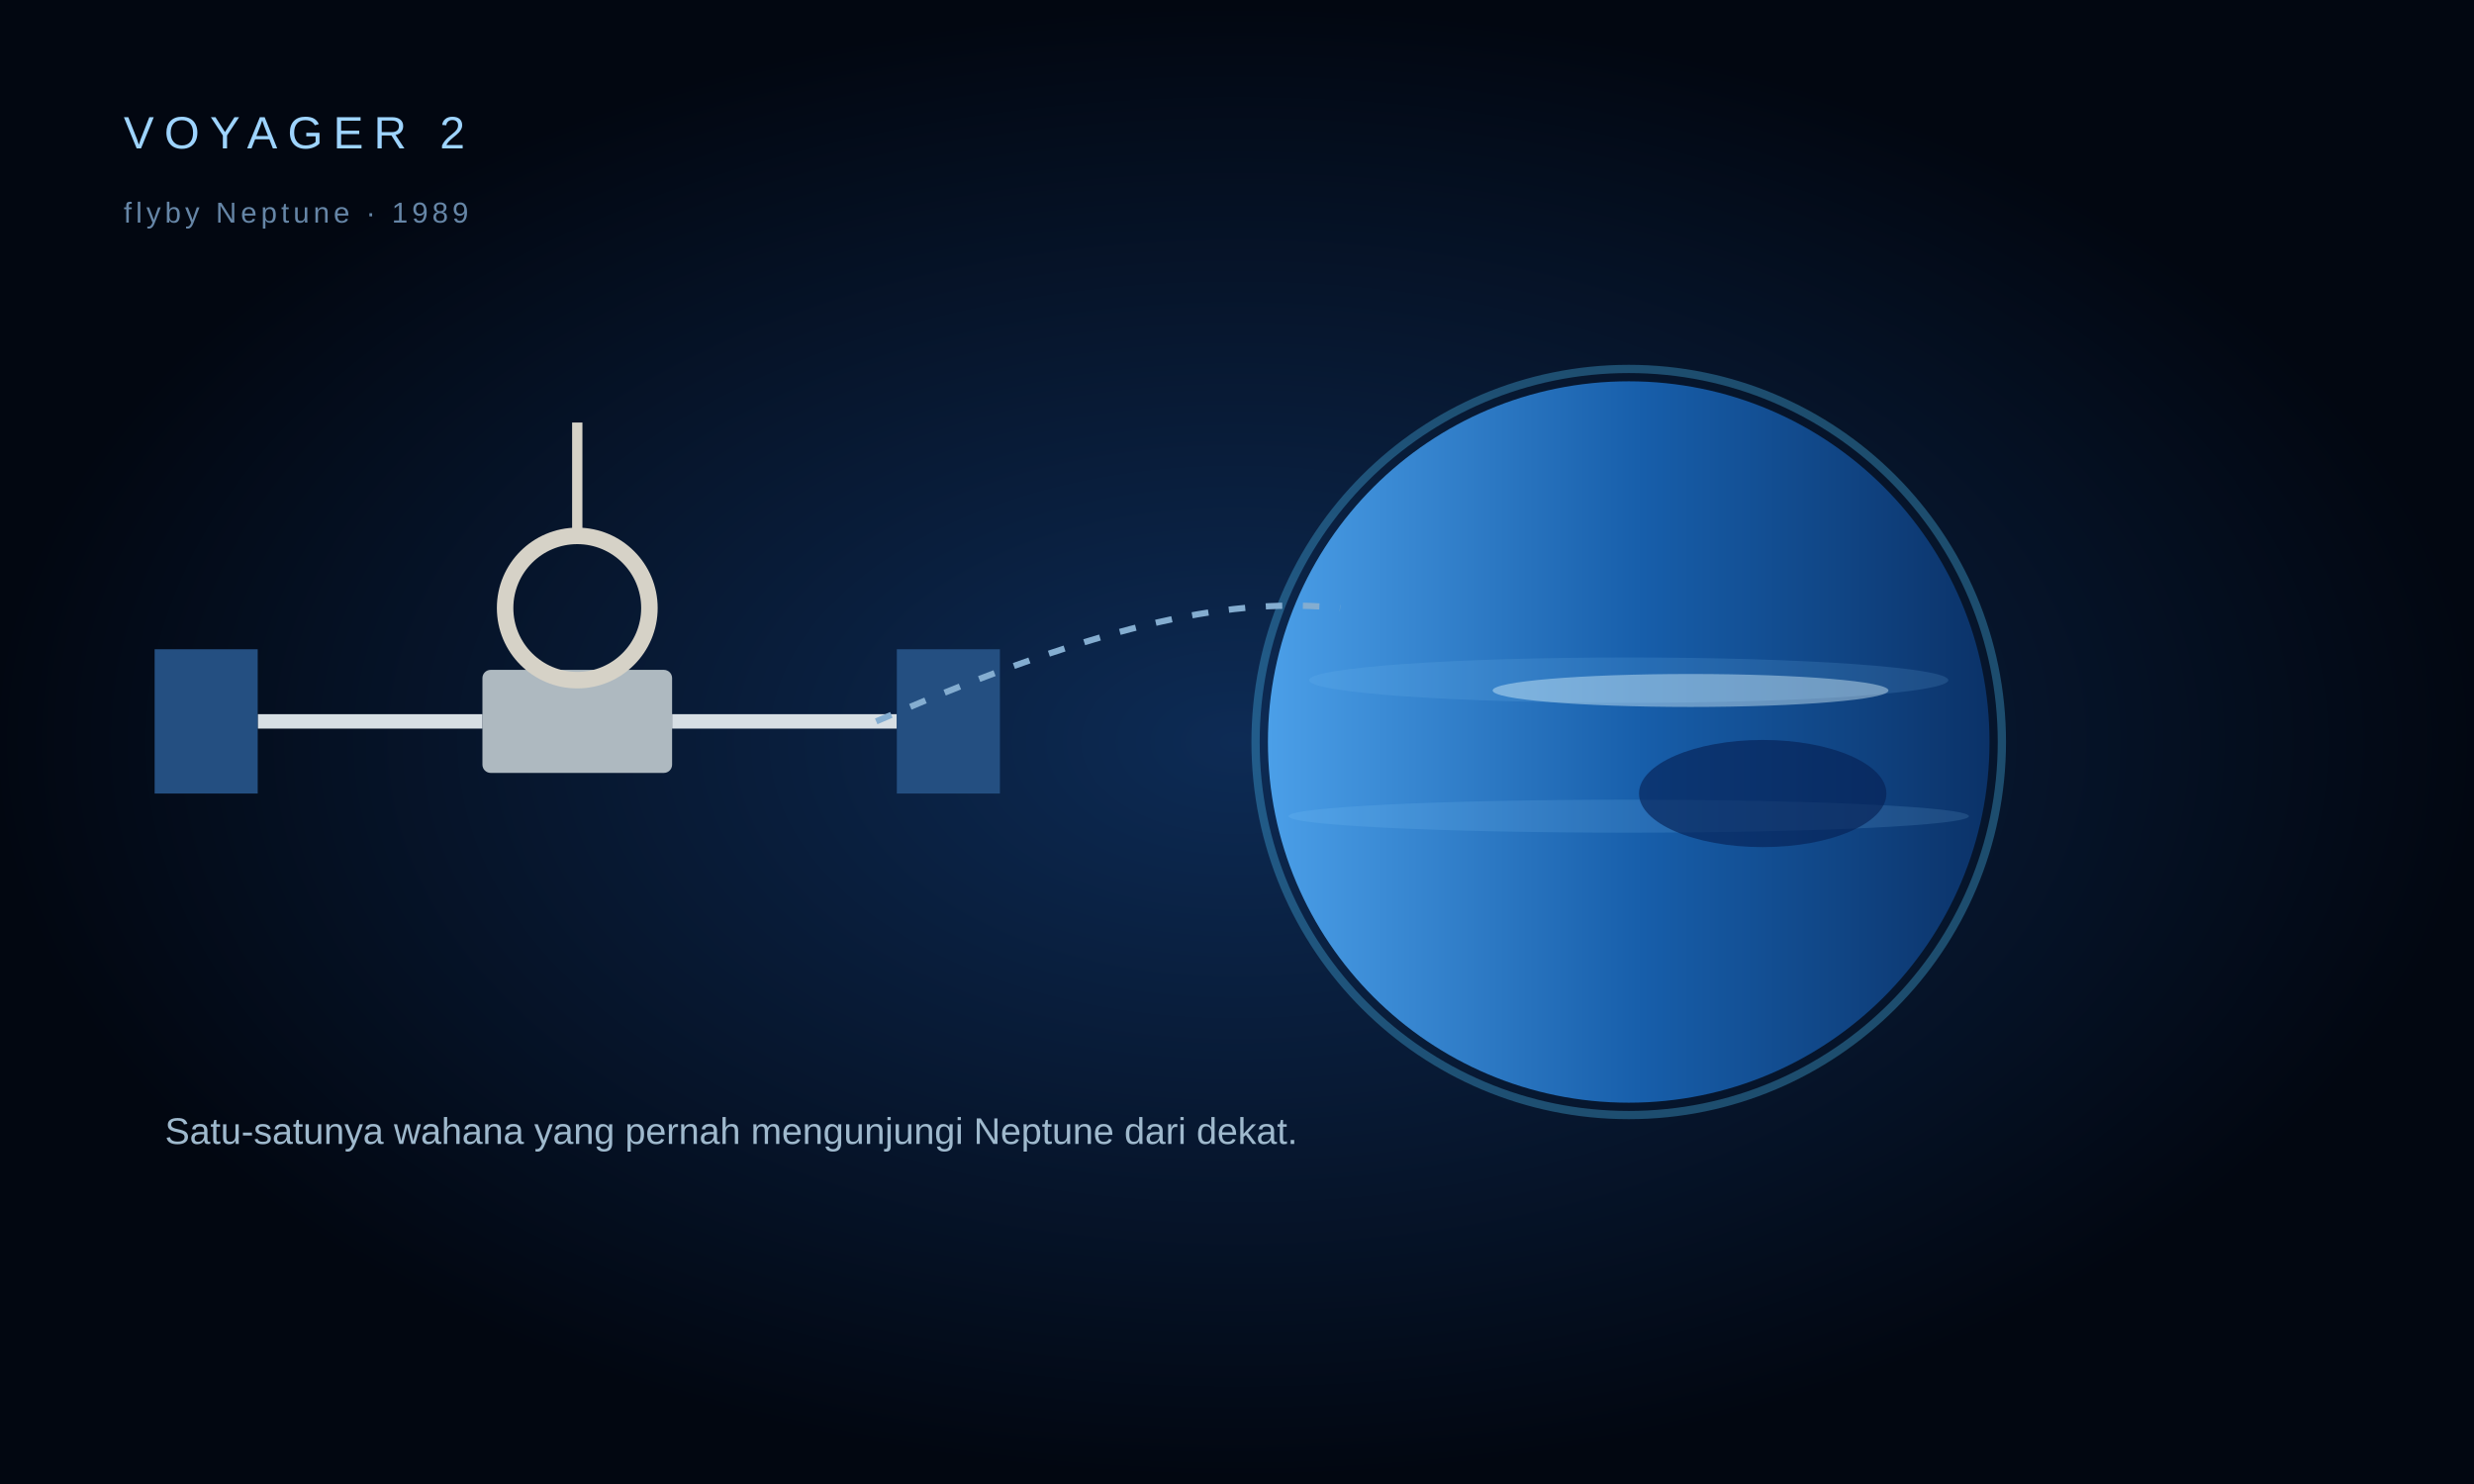
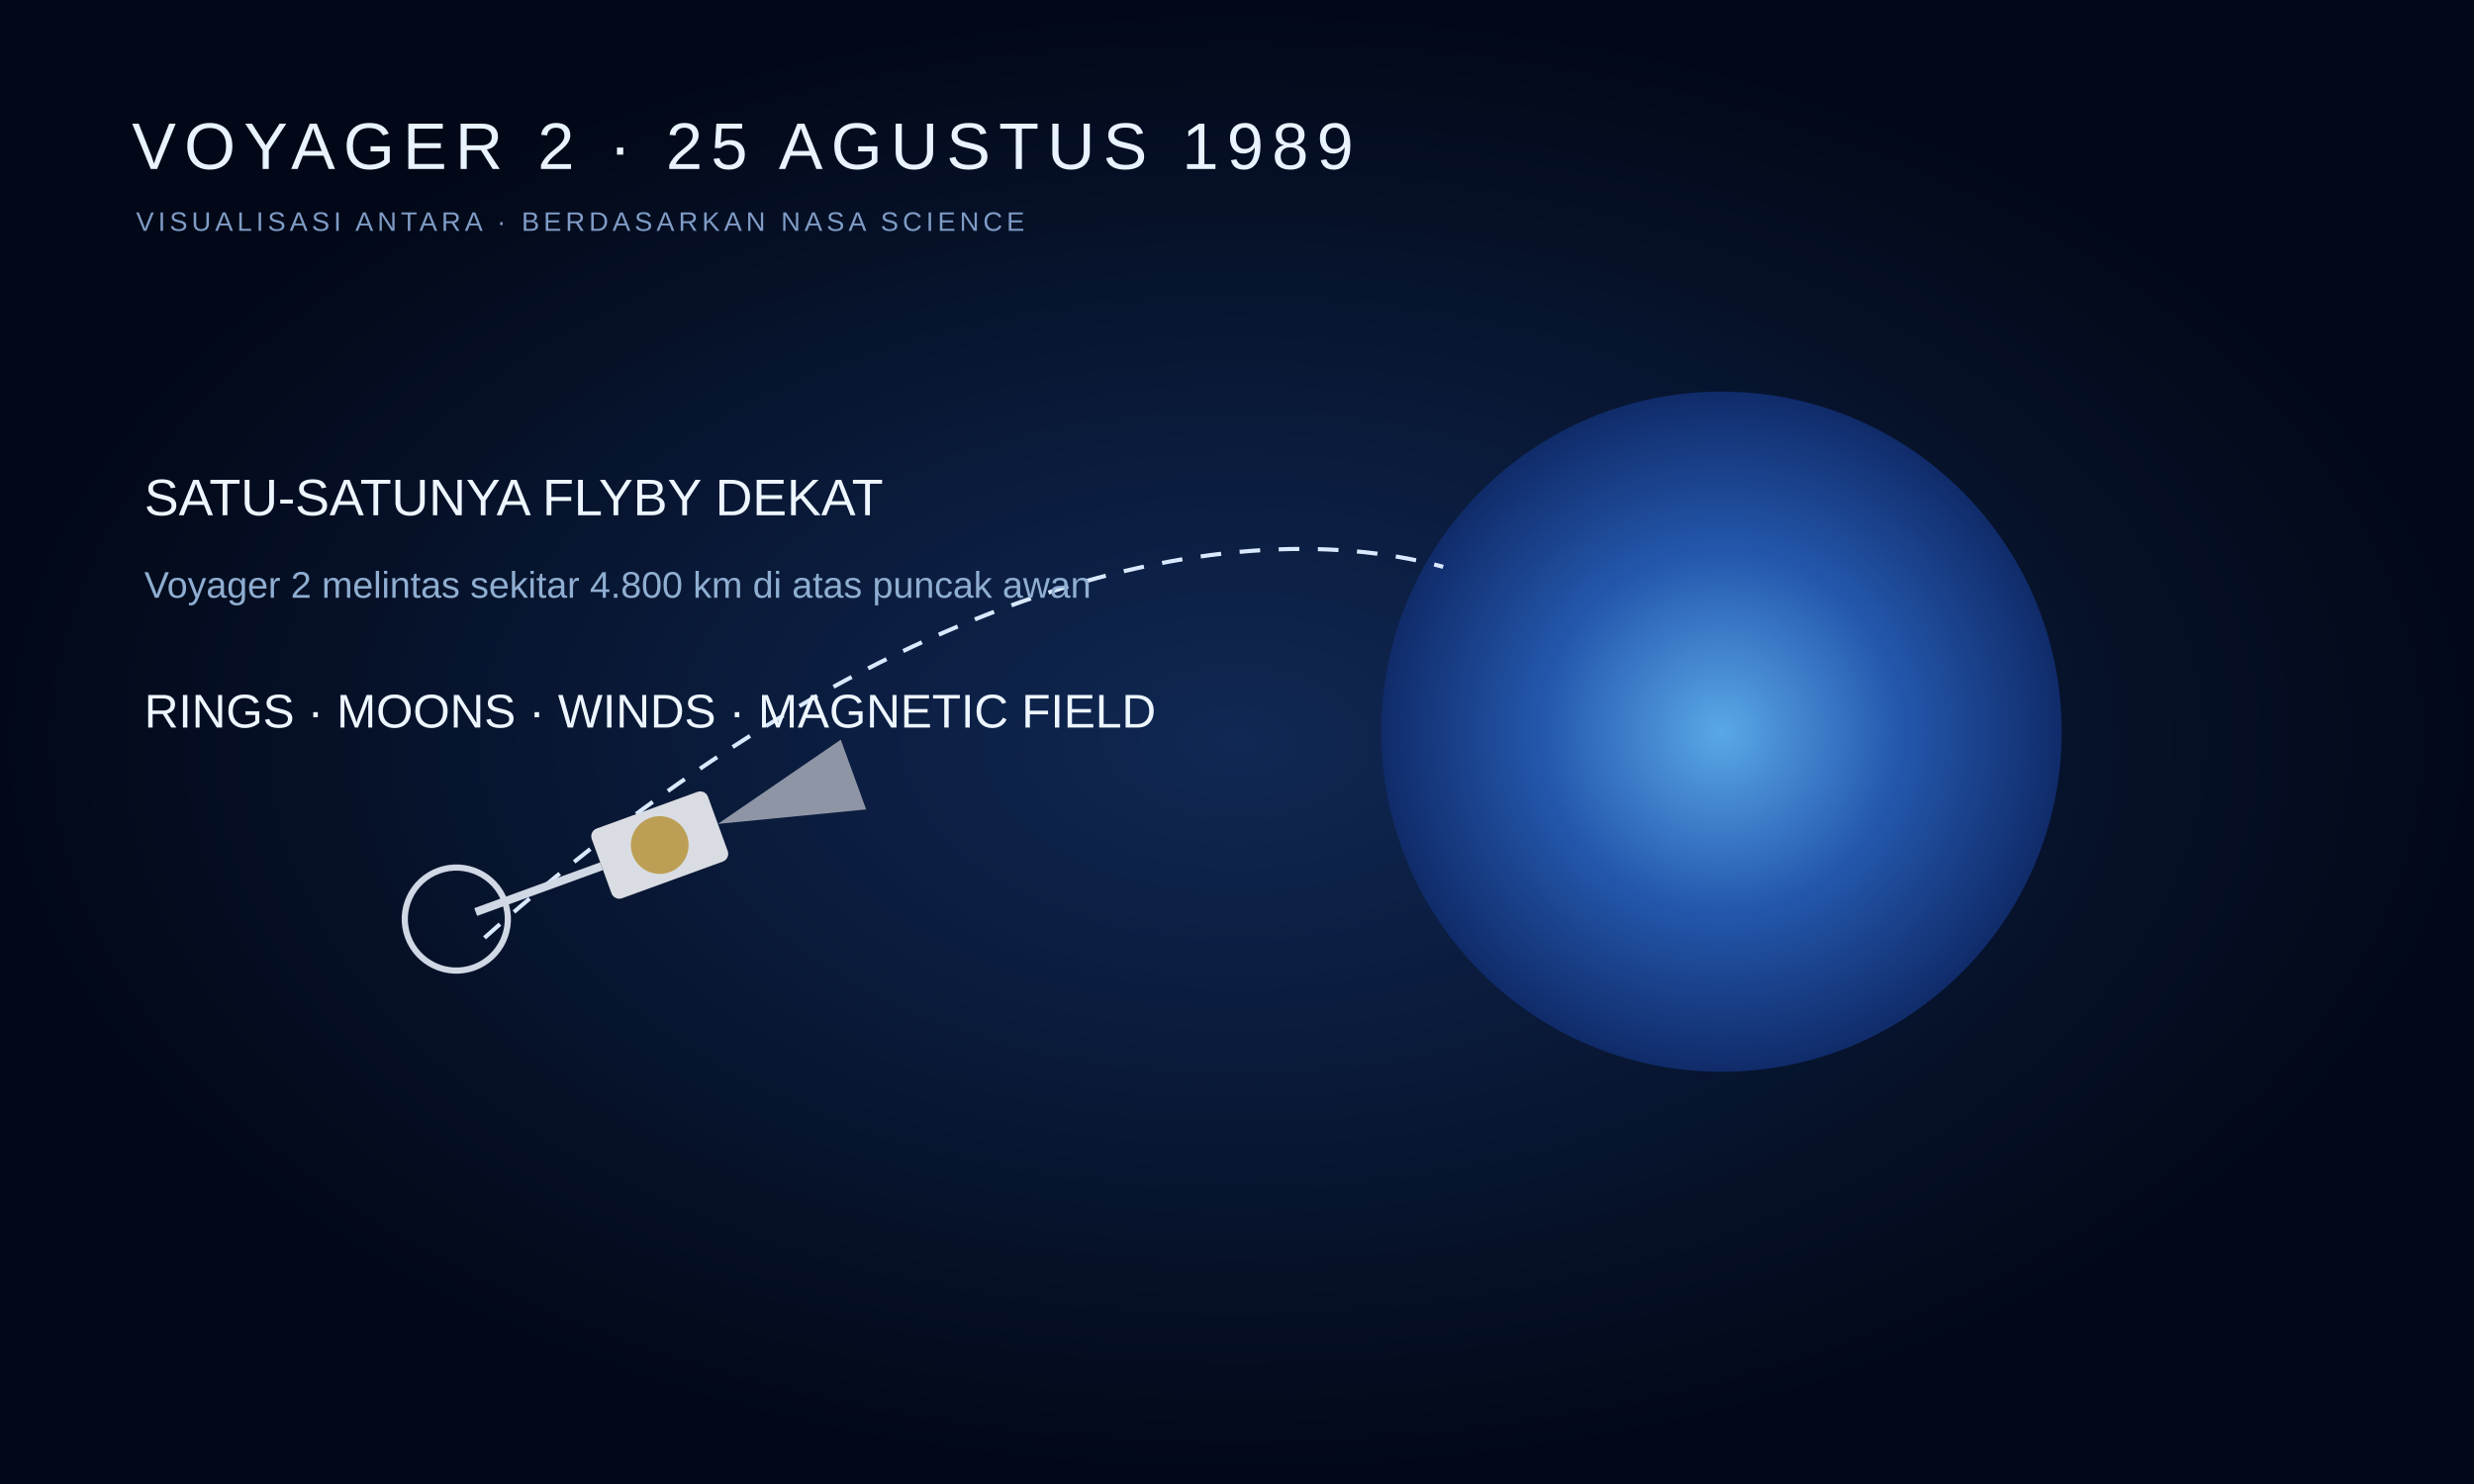
- <svg xmlns="http://www.w3.org/2000/svg" viewBox="0 0 1200 720" role="img" aria-label="Voyager 2">
+ <svg xmlns="http://www.w3.org/2000/svg" viewBox="0 0 1200 720">
  <defs>
    <radialGradient id="bg">
-       <stop offset="0" stop-color="#0d2b55" />
-       <stop offset="1" stop-color="#020711" />
+       <stop stop-color="#102854" />
+       <stop offset="1" stop-color="#020817" />
    </radialGradient>
-     <linearGradient id="blue">
-       <stop stop-color="#4b9fe8" />
-       <stop offset=".52" stop-color="#175eaa" />
-       <stop offset="1" stop-color="#0b3268" />
-     </linearGradient>
-     <filter id="glow">
-       <feGaussianBlur stdDeviation="10" />
+     <radialGradient id="n">
+       <stop stop-color="#5aa8e8" />
+       <stop offset=".52" stop-color="#2458ad" />
+       <stop offset="1" stop-color="#102b69" />
+     </radialGradient>
+     <filter id="g">
+       <feGaussianBlur stdDeviation="7" />
    </filter>
  </defs>
  <rect width="1200" height="720" fill="url(#bg)" />
-   <text x="60" y="72" fill="#9ed4ff" font-size="22" font-family="Arial" letter-spacing="5">VOYAGER 2</text>
-   <text x="60" y="108" fill="#6686a7" font-size="14" font-family="Arial" letter-spacing="2">flyby Neptune · 1989</text>
-   <circle cx="790" cy="360" r="175" fill="url(#blue)" />
-   <ellipse cx="790" cy="330" rx="155" ry="11" fill="#7bc1f0" opacity=".16" />
-   <ellipse cx="790" cy="396" rx="165" ry="8" fill="#8fd6ff" opacity=".14" />
-   <ellipse cx="855" cy="385" rx="60" ry="26" fill="#051f52" opacity=".62" />
-   <ellipse cx="820" cy="335" rx="96" ry="8" fill="#dff8ff" opacity=".42" />
-   <circle cx="790" cy="360" r="181" fill="none" stroke="#4fc5ff" stroke-opacity=".32" stroke-width="4" />
-   <g transform="translate(280 350)">
-     <rect x="-46" y="-25" width="92" height="50" rx="4" fill="#aeb9c0" />
-     <path d="M-46 0H-155M46 0H155" stroke="#d7dfe4" stroke-width="7" />
-     <rect x="-205" y="-35" width="50" height="70" fill="#244f81" />
-     <rect x="155" y="-35" width="50" height="70" fill="#244f81" />
-     <circle cx="0" cy="-55" r="35" fill="none" stroke="#d6d2c7" stroke-width="8" />
-     <path d="M0-90V-145" stroke="#d6d2c7" stroke-width="5" />
+   <text x="64" y="82" fill="#e8f3ff" font-family="Arial" font-size="32" letter-spacing="4">VOYAGER 2 · 25 AGUSTUS 1989</text>
+   <text x="66" y="112" fill="#7f9cc6" font-family="Arial" font-size="13" letter-spacing="2">VISUALISASI ANTARA · BERDASARKAN NASA SCIENCE</text>
+   <circle cx="835" cy="355" r="165" fill="url(#n)" />
+   <path d="M235 455 C420 290 590 245 700 275" fill="none" stroke="#d9e9ff" stroke-width="2" stroke-dasharray="10 9" />
+   <g transform="translate(320 410) rotate(-20)">
+     <rect x="-30" y="-18" width="60" height="36" rx="4" fill="#d9dce2" />
+     <path d="M30 0L100-18v36z" fill="#8e96a6" />
+     <circle r="14" fill="#bc9f55" />
+     <line x1="-30" y1="0" x2="-95" y2="0" stroke="#cfd8e4" stroke-width="4" />
+     <circle cx="-105" cy="0" r="25" fill="none" stroke="#cfd8e4" stroke-width="3" />
  </g>
-   <path d="M425 350C540 300 600 290 650 295" fill="none" stroke="#84add0" stroke-width="3" stroke-dasharray="8 10" />
-   <text x="80" y="555" fill="#9fb9cd" font-size="18" font-family="Arial">Satu-satunya wahana yang pernah mengunjungi Neptune dari dekat.</text>
+   <text x="70" y="250" fill="#edf6ff" font-family="Arial" font-size="25">SATU-SATUNYA FLYBY DEKAT</text>
+   <text x="70" y="290" fill="#8faed1" font-family="Arial" font-size="18">Voyager 2 melintas sekitar 4.800 km di atas puncak awan</text>
+   <text x="70" y="353" fill="#edf6ff" font-family="Arial" font-size="23">RINGS · MOONS · WINDS · MAGNETIC FIELD</text>
</svg>
